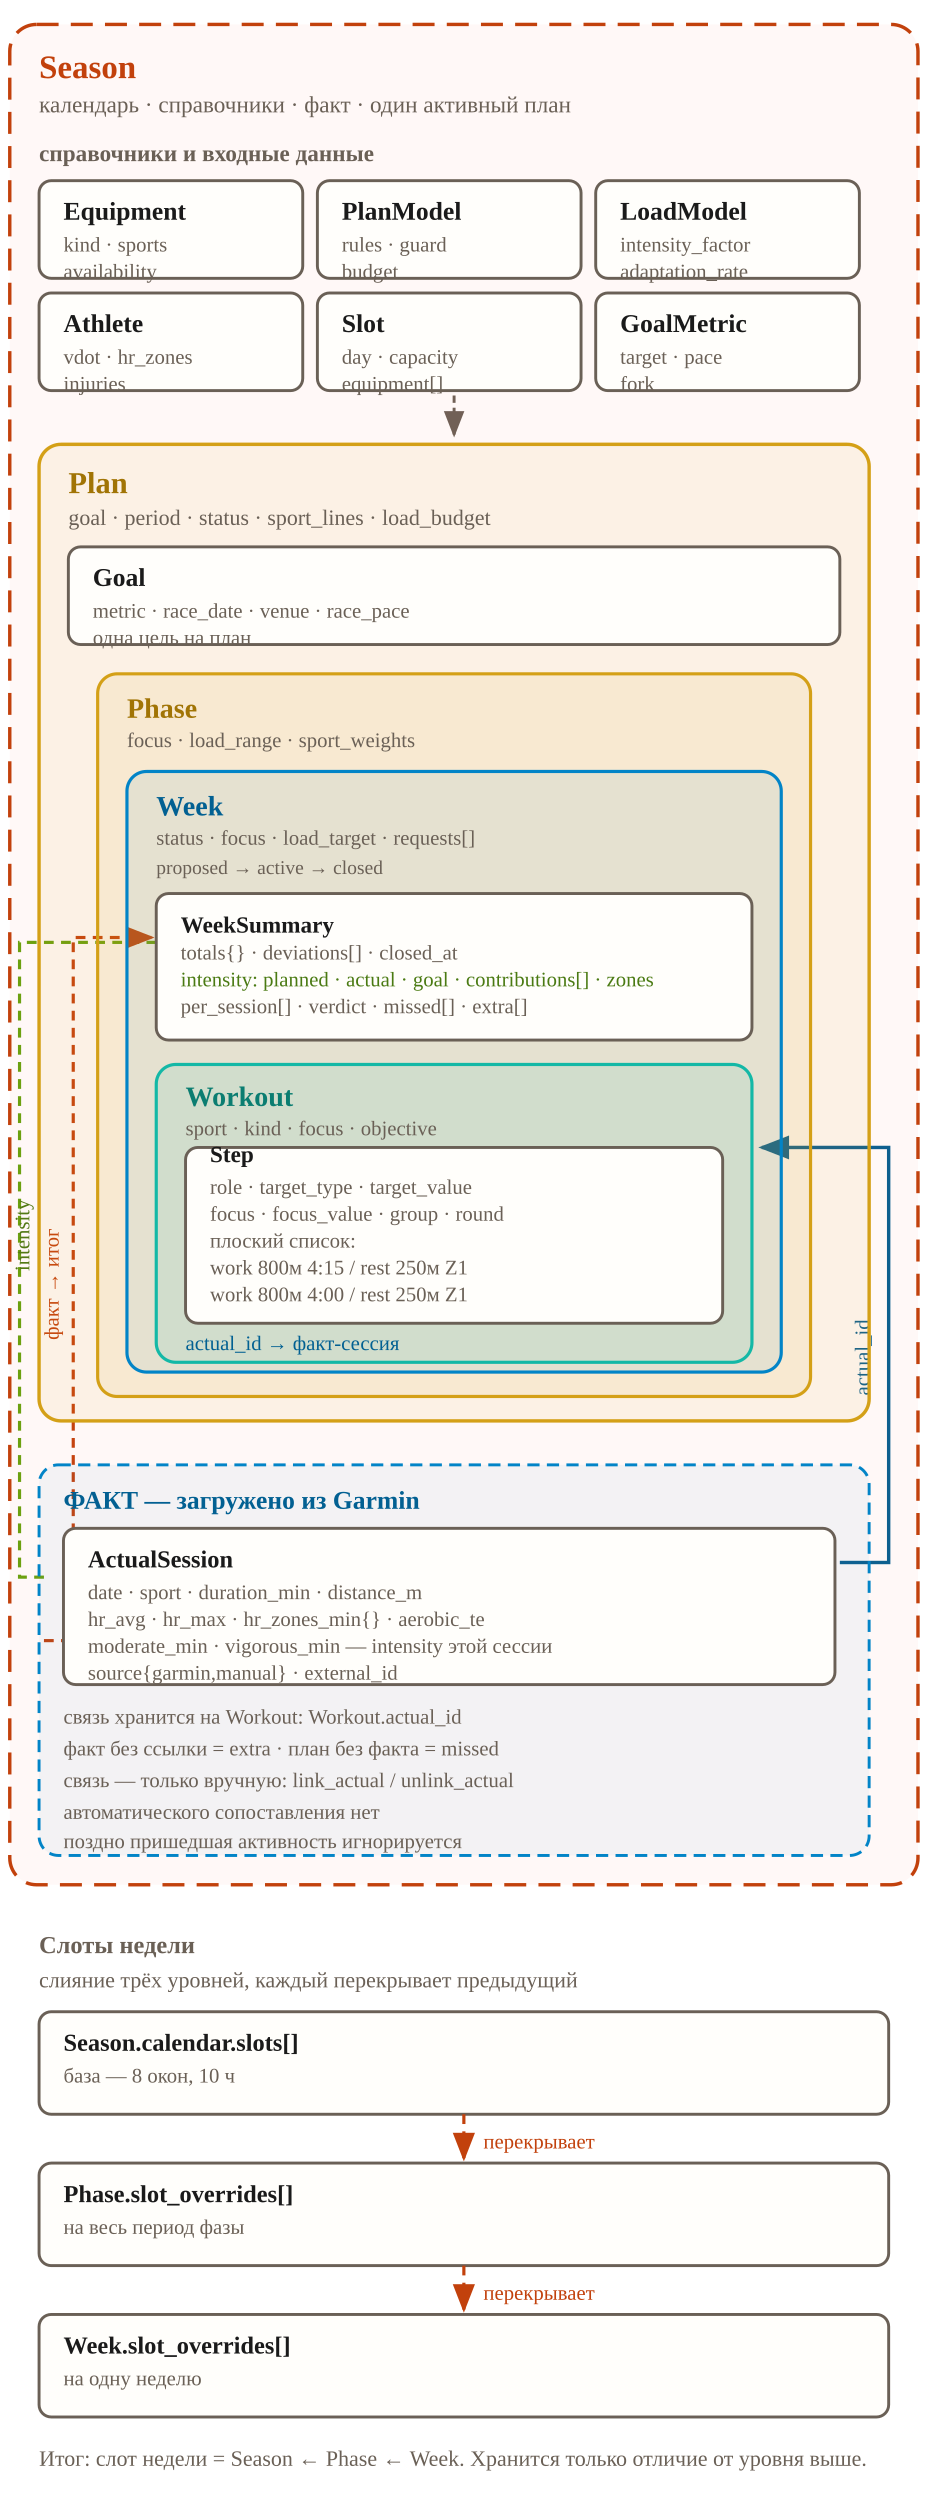
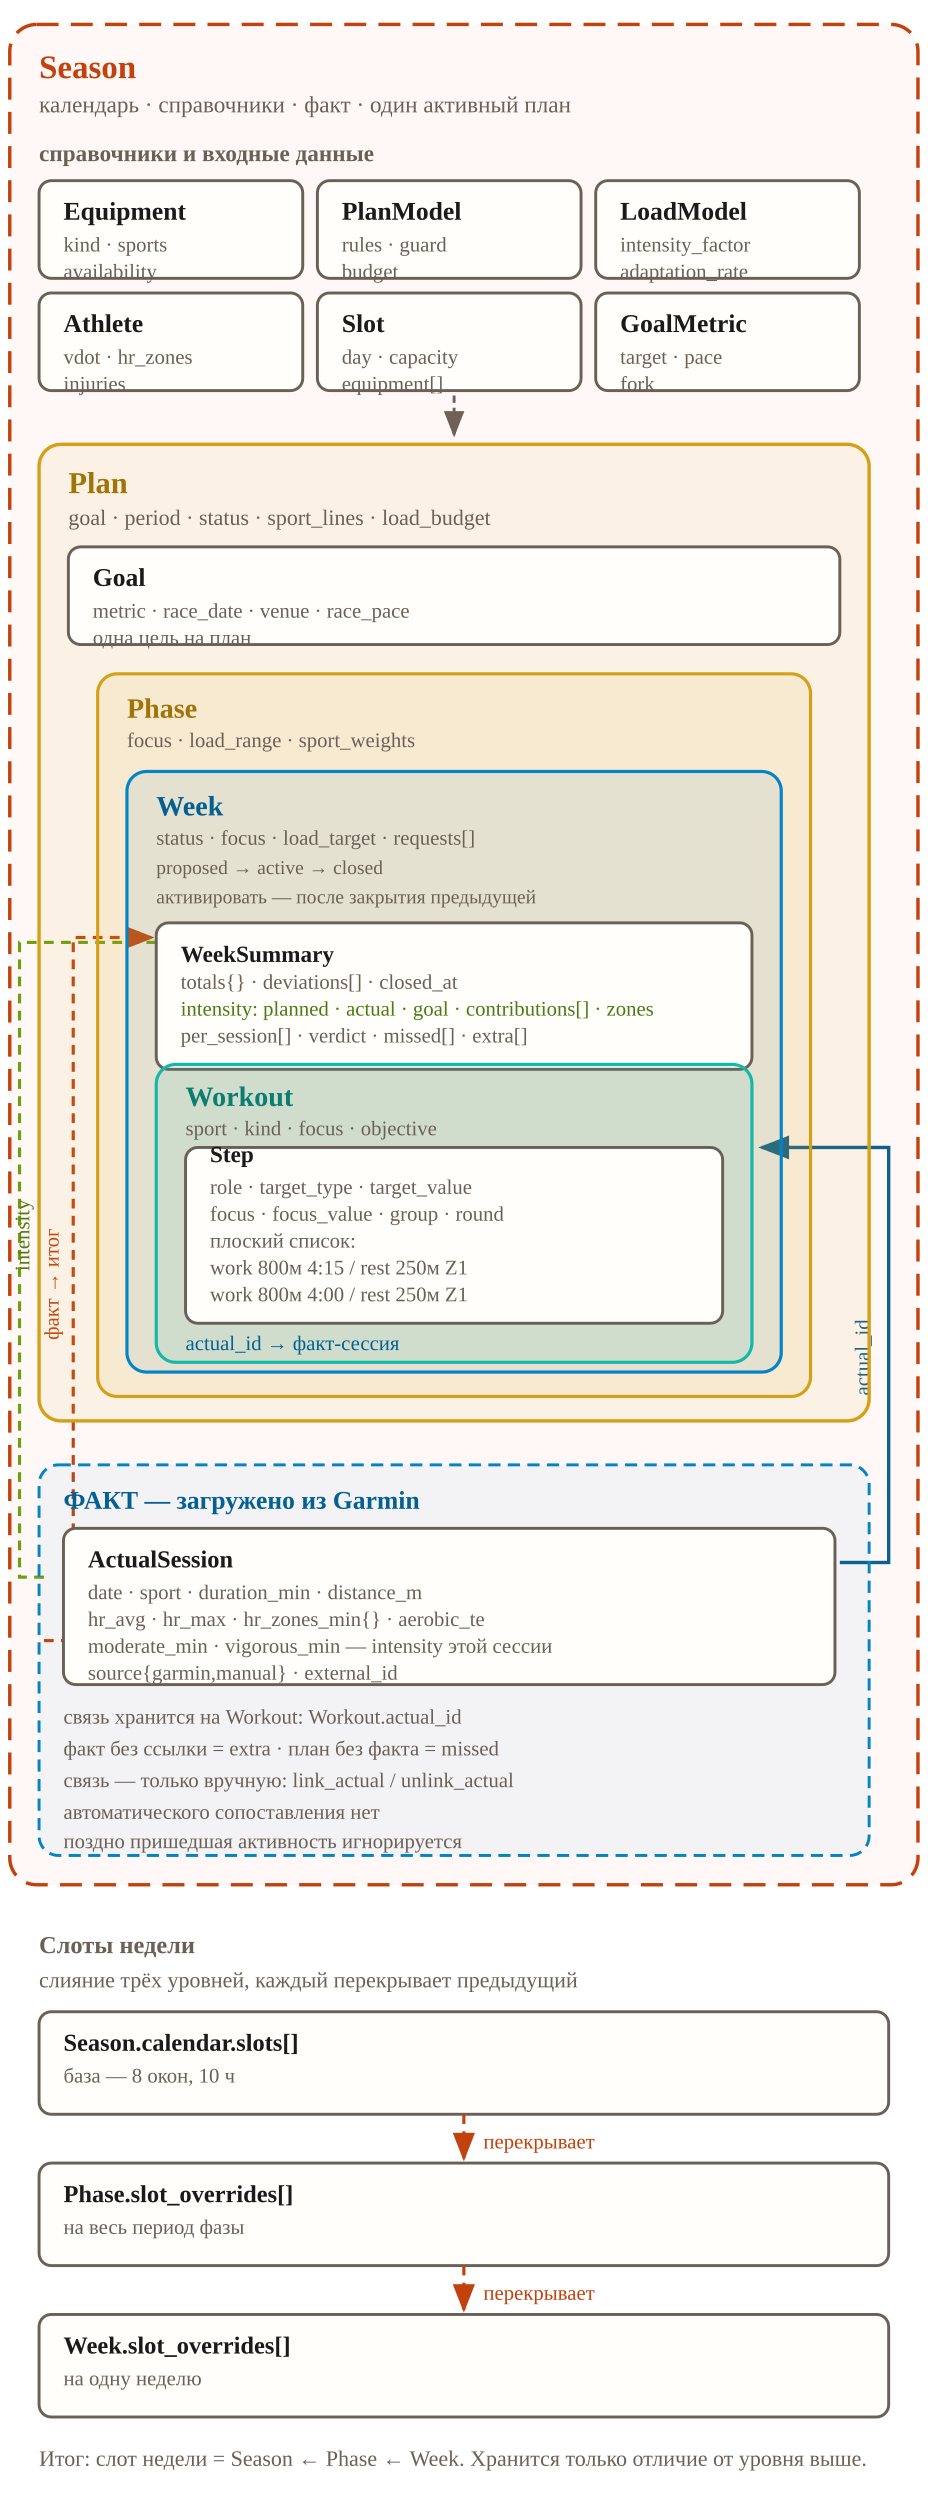
<svg viewBox="0 0 380 1024">
  <defs>
    <marker id="ar" markerWidth="9" markerHeight="7" refX="8" refY="3.5" orient="auto">
      <polygon points="0 0, 9 3.5, 0 7" fill="#6a6056" />
    </marker>
    <marker id="ar2" markerWidth="9" markerHeight="7" refX="8" refY="3.5" orient="auto">
      <polygon points="0 0, 9 3.5, 0 7" fill="#c2410c" />
    </marker>
    <marker id="ar3" markerWidth="9" markerHeight="7" refX="8" refY="3.5" orient="auto">
      <polygon points="0 0, 9 3.5, 0 7" fill="#026092" />
    </marker>
    <marker id="ar4" markerWidth="9" markerHeight="7" refX="8" refY="3.5" orient="auto">
      <polygon points="0 0, 9 3.5, 0 7" fill="#65a30d" />
    </marker>
  </defs>
  <path d="M 344 640 L 364 640 L 364 470 L 312 470" fill="none" stroke="#026092" stroke-width="1.4" marker-end="url(#ar3)" />
  <text x="356" y="556" fill="#026092" font-size="8.5" text-anchor="middle" transform="rotate(-90 356 556)">actual_id</text>
  <path d="M 18 646 L 8 646 L 8 386 L 196 386" fill="none" stroke="#65a30d" stroke-width="1.3" stroke-dasharray="4,3" marker-end="url(#ar4)" />
  <text x="12" y="506" fill="#4a7a12" font-size="8.5" text-anchor="middle" transform="rotate(-90 12 506)">intensity</text>
  <path d="M 18 672 L 30 672 L 30 384 L 62 384" fill="none" stroke="#c2410c" stroke-width="1.3" stroke-dasharray="4,3" marker-end="url(#ar2)" />
  <text x="24" y="526" fill="#c2410c" font-size="8.5" text-anchor="middle" transform="rotate(-90 24 526)">факт → итог</text>
  <line x1="186" y1="162" x2="186" y2="178" stroke="#6a6056" stroke-width="1.2" stroke-dasharray="3,2" marker-end="url(#ar)" />
  <rect x="4" y="10" width="372" height="762" rx="11" fill="rgba(255,107,90,0.05)" stroke="#c2410c" stroke-width="1.4" stroke-dasharray="9,5" />
  <text x="16" y="32" fill="#c2410c" font-size="13.5" font-weight="700">Season</text>
  <text x="16" y="46" fill="#6a6056" font-size="9.5">календарь · справочники · факт · один активный план</text>
  <text x="16" y="66" fill="#6a6056" font-size="9.5" font-weight="700">справочники и входные данные</text>
  <rect x="16" y="74" width="108" height="40" rx="5" fill="#fffefb" stroke="#6a6056" stroke-width="1.2" />
  <text x="26" y="90" fill="#1a1a1a" font-size="10.5" font-weight="700">Equipment</text>
  <text x="26" y="103" fill="#6a6056" font-size="8.5">kind · sports</text>
  <text x="26" y="114" fill="#6a6056" font-size="8.5">availability</text>
  <rect x="130" y="74" width="108" height="40" rx="5" fill="#fffefb" stroke="#6a6056" stroke-width="1.2" />
  <text x="140" y="90" fill="#1a1a1a" font-size="10.5" font-weight="700">PlanModel</text>
  <text x="140" y="103" fill="#6a6056" font-size="8.5">rules · guard</text>
  <text x="140" y="114" fill="#6a6056" font-size="8.5">budget</text>
  <rect x="244" y="74" width="108" height="40" rx="5" fill="#fffefb" stroke="#6a6056" stroke-width="1.2" />
  <text x="254" y="90" fill="#1a1a1a" font-size="10.5" font-weight="700">LoadModel</text>
  <text x="254" y="103" fill="#6a6056" font-size="8.5">intensity_factor</text>
  <text x="254" y="114" fill="#6a6056" font-size="8.5">adaptation_rate</text>
  <rect x="16" y="120" width="108" height="40" rx="5" fill="#fffefb" stroke="#6a6056" stroke-width="1.2" />
  <text x="26" y="136" fill="#1a1a1a" font-size="10.5" font-weight="700">Athlete</text>
  <text x="26" y="149" fill="#6a6056" font-size="8.5">vdot · hr_zones</text>
  <text x="26" y="160" fill="#6a6056" font-size="8.5">injuries</text>
  <rect x="130" y="120" width="108" height="40" rx="5" fill="#fffefb" stroke="#6a6056" stroke-width="1.2" />
  <text x="140" y="136" fill="#1a1a1a" font-size="10.5" font-weight="700">Slot</text>
  <text x="140" y="149" fill="#6a6056" font-size="8.5">day · capacity</text>
  <text x="140" y="160" fill="#6a6056" font-size="8.5">equipment[]</text>
  <rect x="244" y="120" width="108" height="40" rx="5" fill="#fffefb" stroke="#6a6056" stroke-width="1.2" />
  <text x="254" y="136" fill="#1a1a1a" font-size="10.5" font-weight="700">GoalMetric</text>
  <text x="254" y="149" fill="#6a6056" font-size="8.5">target · pace</text>
  <text x="254" y="160" fill="#6a6056" font-size="8.5">fork</text>
  <rect x="16" y="182" width="340" height="400" rx="9" fill="rgba(212,160,23,0.08)" stroke="#d4a017" stroke-width="1.4" />
  <text x="28" y="202" fill="#a17405" font-size="12.5" font-weight="700">Plan</text>
  <text x="28" y="215" fill="#6a6056" font-size="9">goal · period · status · sport_lines · load_budget</text>
  <rect x="28" y="224" width="316" height="40" rx="5" fill="#fffefb" stroke="#6a6056" stroke-width="1.2" />
  <text x="38" y="240" fill="#1a1a1a" font-size="10.5" font-weight="700">Goal</text>
  <text x="38" y="253" fill="#6a6056" font-size="8.5">metric · race_date · venue · race_pace</text>
  <text x="38" y="264" fill="#6a6056" font-size="8.5">одна цель на план</text>
  <rect x="40" y="276" width="292" height="296" rx="8" fill="rgba(212,160,23,0.10)" stroke="#d4a017" stroke-width="1.3" />
  <text x="52" y="294" fill="#a17405" font-size="11.5" font-weight="700">Phase</text>
  <text x="52" y="306" fill="#6a6056" font-size="8.5">focus · load_range · sport_weights</text>
  <rect x="52" y="316" width="268" height="246" rx="8" fill="rgba(2,132,199,0.08)" stroke="#0284c7" stroke-width="1.3" />
  <text x="64" y="334" fill="#026092" font-size="11.5" font-weight="700">Week</text>
  <text x="64" y="346" fill="#6a6056" font-size="8.5">status · focus · load_target · requests[]</text>
  <text x="64" y="358" fill="#6a6056" font-size="8">proposed → active → closed</text>
-   <rect x="64" y="366" width="244" height="60" rx="5" fill="#fffefb" stroke="#6a6056" stroke-width="1.2" />
-   <text x="74" y="382" fill="#1a1a1a" font-size="9.5" font-weight="700">WeekSummary</text>
-   <text x="74" y="393" fill="#6a6056" font-size="8.5">totals{} · deviations[] · closed_at</text>
-   <text x="74" y="404" fill="#4a7a12" font-size="8.5">intensity: planned · actual · goal · contributions[] · zones</text>
-   <text x="74" y="415" fill="#6a6056" font-size="8.5">per_session[] · verdict · missed[] · extra[]</text>
+   <text x="64" y="370" fill="#6a6056" font-size="8">активировать — после закрытия предыдущей</text>
+   <rect x="64" y="378" width="244" height="60" rx="5" fill="#fffefb" stroke="#6a6056" stroke-width="1.2" />
+   <text x="74" y="394" fill="#1a1a1a" font-size="9.5" font-weight="700">WeekSummary</text>
+   <text x="74" y="405" fill="#6a6056" font-size="8.5">totals{} · deviations[] · closed_at</text>
+   <text x="74" y="416" fill="#4a7a12" font-size="8.5">intensity: planned · actual · goal · contributions[] · zones</text>
+   <text x="74" y="427" fill="#6a6056" font-size="8.5">per_session[] · verdict · missed[] · extra[]</text>
  <rect x="64" y="436" width="244" height="122" rx="8" fill="rgba(20,184,166,0.10)" stroke="#14b8a6" stroke-width="1.3" />
  <text x="76" y="453" fill="#0b7d71" font-size="11.5" font-weight="700">Workout</text>
  <text x="76" y="465" fill="#6a6056" font-size="8.5">sport · kind · focus · objective</text>
  <rect x="76" y="470" width="220" height="72" rx="5" fill="#fffefb" stroke="#6a6056" stroke-width="1.2" />
  <text x="86" y="476" fill="#1a1a1a" font-size="9.5" font-weight="700">Step</text>
  <text x="86" y="489" fill="#6a6056" font-size="8.5">role · target_type · target_value</text>
  <text x="86" y="500" fill="#6a6056" font-size="8.5">focus · focus_value · group · round</text>
  <text x="86" y="511" fill="#6a6056" font-size="8.5">плоский список:</text>
  <text x="86" y="522" fill="#6a6056" font-size="8.5">work 800м 4:15 / rest 250м Z1</text>
  <text x="86" y="533" fill="#6a6056" font-size="8.5">work 800м 4:00 / rest 250м Z1</text>
  <text x="76" y="553" fill="#026092" font-size="8.5">actual_id → факт-сессия</text>
  <rect x="16" y="600" width="340" height="160" rx="8" fill="rgba(2,132,199,0.05)" stroke="#0284c7" stroke-width="1.2" stroke-dasharray="5,3" />
  <text x="26" y="618" fill="#026092" font-size="10.5" font-weight="700">ФАКТ — загружено из Garmin</text>
  <rect x="26" y="626" width="316" height="64" rx="5" fill="#fffefb" stroke="#6a6056" stroke-width="1.2" />
  <text x="36" y="642" fill="#1a1a1a" font-size="10" font-weight="700">ActualSession</text>
  <text x="36" y="655" fill="#6a6056" font-size="8.5">date · sport · duration_min · distance_m</text>
  <text x="36" y="666" fill="#6a6056" font-size="8.5">hr_avg · hr_max · hr_zones_min{} · aerobic_te</text>
  <text x="36" y="677" fill="#6a6056" font-size="8.5">moderate_min · vigorous_min — intensity этой сессии</text>
  <text x="36" y="688" fill="#6a6056" font-size="8.5">source{garmin,manual} · external_id</text>
  <text x="26" y="706" fill="#6a6056" font-size="8.5">связь хранится на Workout: Workout.actual_id</text>
  <text x="26" y="719" fill="#6a6056" font-size="8.5">факт без ссылки = extra · план без факта = missed</text>
  <text x="26" y="732" fill="#6a6056" font-size="8.5">связь — только вручную: link_actual / unlink_actual</text>
  <text x="26" y="745" fill="#6a6056" font-size="8.5">автоматического сопоставления нет</text>
  <text x="26" y="757" fill="#6a6056" font-size="8.5">поздно пришедшая активность игнорируется</text>
  <text x="16" y="800" fill="#6a6056" font-size="10" font-weight="700">Слоты недели</text>
  <text x="16" y="814" fill="#6a6056" font-size="9">слияние трёх уровней, каждый перекрывает предыдущий</text>
  <rect x="16" y="824" width="348" height="42" rx="5" fill="#fffefb" stroke="#6a6056" stroke-width="1.2" />
  <text x="26" y="840" fill="#1a1a1a" font-size="10" font-weight="700">Season.calendar.slots[]</text>
  <text x="26" y="853" fill="#6a6056" font-size="8.5">база — 8 окон, 10 ч</text>
  <line x1="190" y1="866" x2="190" y2="884" stroke="#c2410c" stroke-width="1.3" stroke-dasharray="4,3" marker-end="url(#ar2)" />
  <text x="198" y="880" fill="#c2410c" font-size="8.5">перекрывает</text>
  <rect x="16" y="886" width="348" height="42" rx="5" fill="#fffefb" stroke="#6a6056" stroke-width="1.2" />
  <text x="26" y="902" fill="#1a1a1a" font-size="10" font-weight="700">Phase.slot_overrides[]</text>
  <text x="26" y="915" fill="#6a6056" font-size="8.5">на весь период фазы</text>
  <line x1="190" y1="928" x2="190" y2="946" stroke="#c2410c" stroke-width="1.3" stroke-dasharray="4,3" marker-end="url(#ar2)" />
  <text x="198" y="942" fill="#c2410c" font-size="8.5">перекрывает</text>
  <rect x="16" y="948" width="348" height="42" rx="5" fill="#fffefb" stroke="#6a6056" stroke-width="1.2" />
  <text x="26" y="964" fill="#1a1a1a" font-size="10" font-weight="700">Week.slot_overrides[]</text>
  <text x="26" y="977" fill="#6a6056" font-size="8.5">на одну неделю</text>
  <text x="16" y="1010" fill="#6a6056" font-size="9">Итог: слот недели = Season ← Phase ← Week. Хранится только отличие от уровня выше.</text>
</svg>
